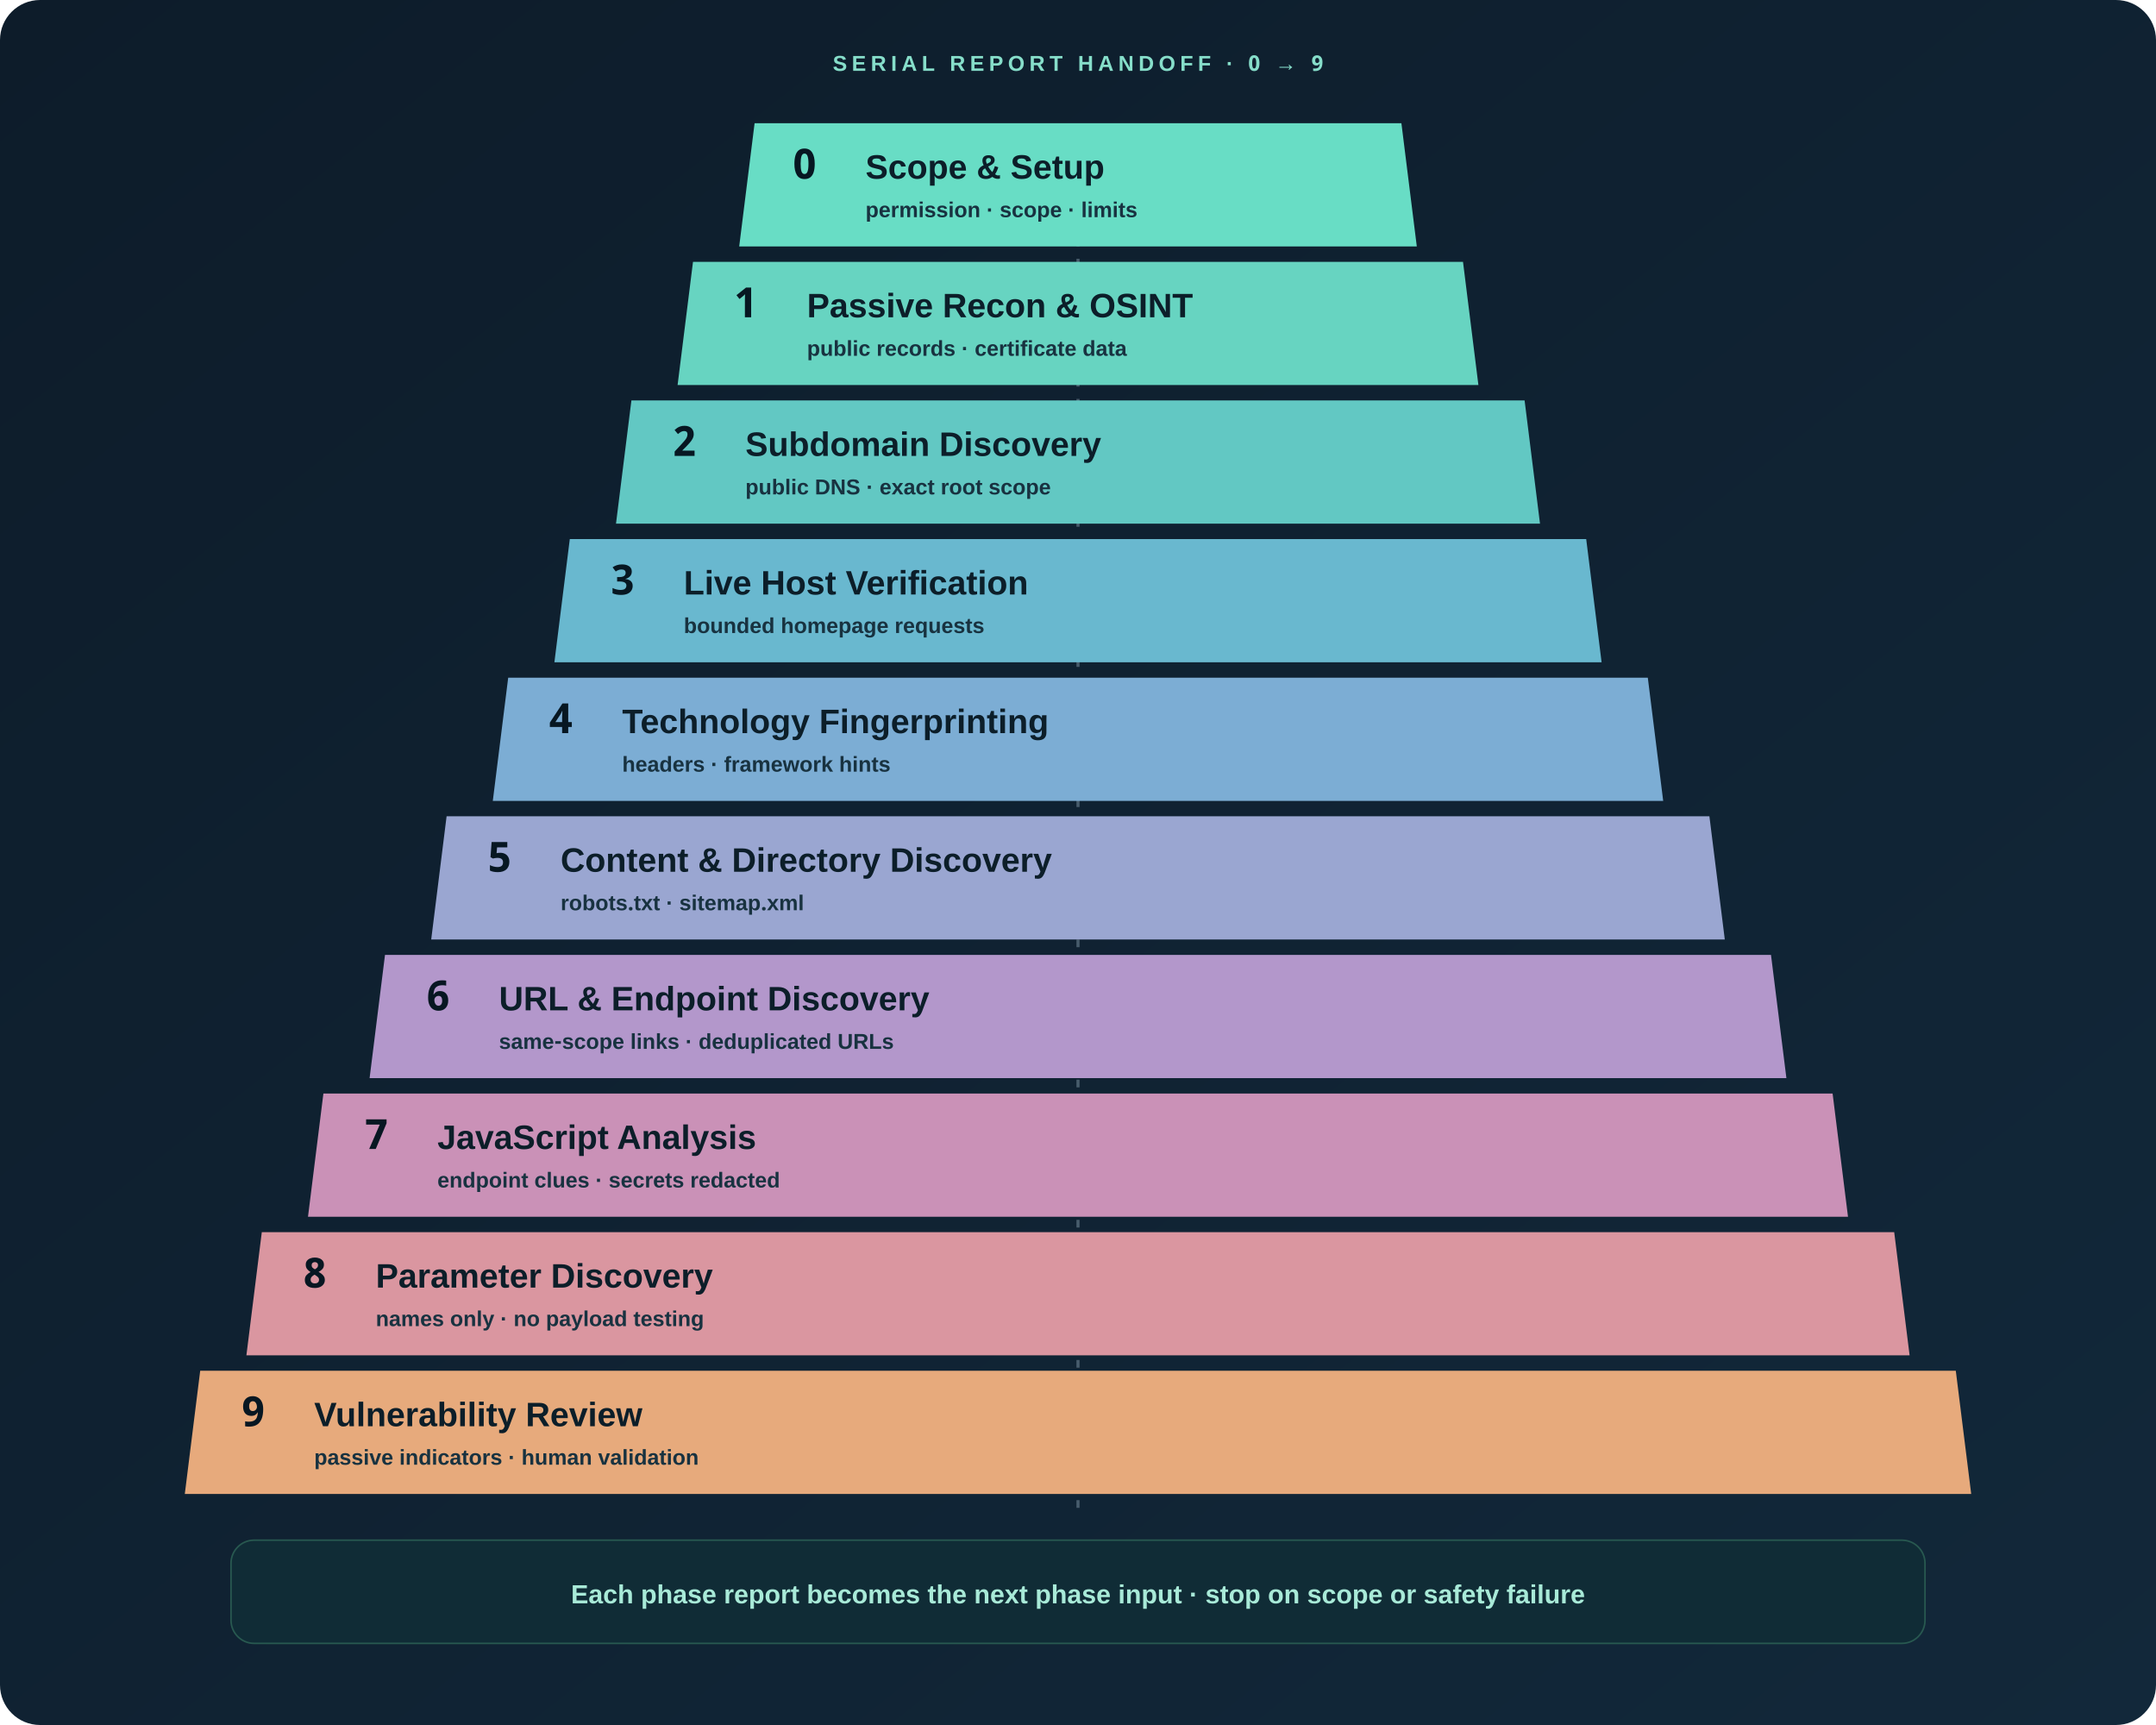
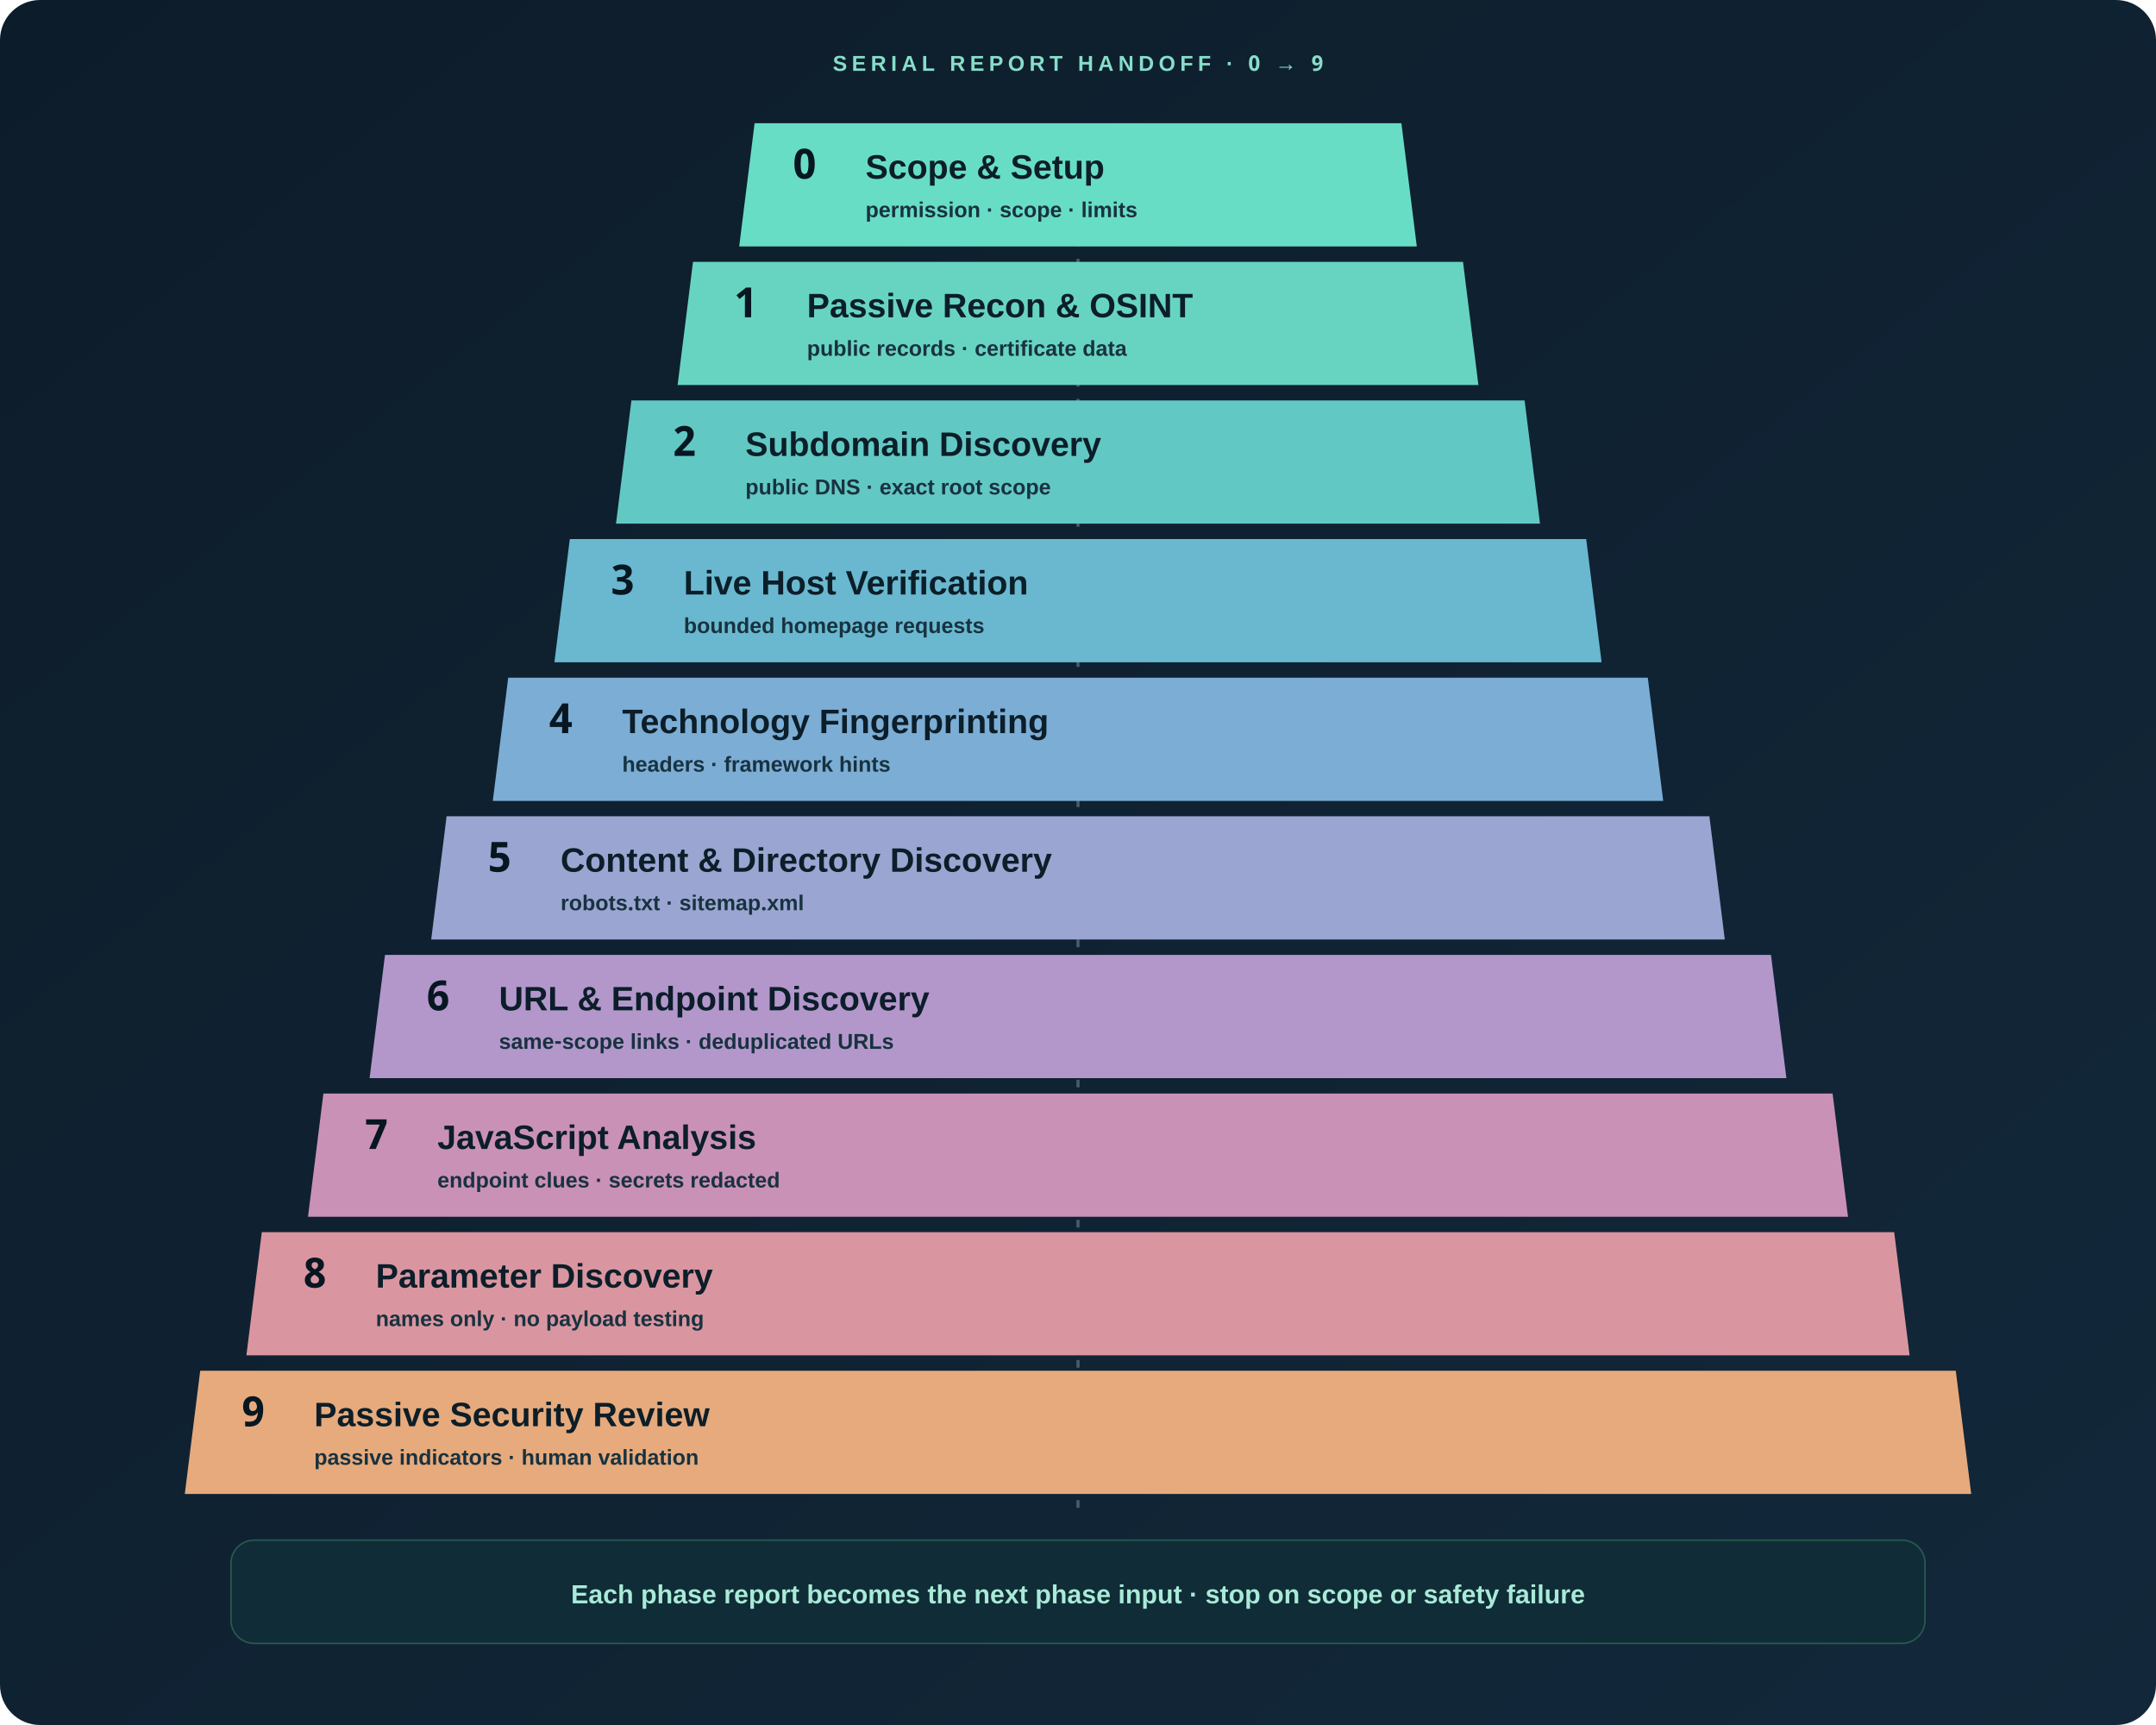
<svg xmlns="http://www.w3.org/2000/svg" width="1400" height="1120" viewBox="0 0 1400 1120" role="img" aria-labelledby="t d">
  <defs>
    <linearGradient id="bg" x2="1" y2="1">
      <stop stop-color="#0d1c2a" />
      <stop offset="1" stop-color="#12283a" />
    </linearGradient>
    <style>text{font-family:'Nirmala UI','Noto Sans Bengali','Segoe UI',Arial,sans-serif}.n{font-size:27px;font-weight:800;fill:#071722}.label{font-size:22px;font-weight:700;fill:#0c1e29}.hint{font-size:14px;font-weight:600;fill:#183240}.cap{font-size:14px;font-weight:750;letter-spacing:3px;fill:#86deca}</style>
  </defs>
  <rect width="1400" height="1120" rx="26" fill="url(#bg)" />
  <text x="700" y="46" text-anchor="middle" class="cap">SERIAL REPORT HANDOFF · 0 → 9</text>
  <g opacity=".35" stroke="#b0c9d6" stroke-width="2" stroke-dasharray="5 8">
    <path d="M700 90v890" />
  </g>
  <g>
    <polygon points="490,80 910,80 920,160 480,160" fill="#68ddc5" />
    <text x="515" y="116" class="n">0</text>
    <text x="562" y="116" class="label">Scope &amp; Setup</text>
    <text x="562" y="141" class="hint">permission · scope · limits</text>
    <polygon points="450,170 950,170 960,250 440,250" fill="#67d4c1" />
    <text x="477" y="206" class="n">1</text>
    <text x="524" y="206" class="label">Passive Recon &amp; OSINT</text>
    <text x="524" y="231" class="hint">public records · certificate data</text>
    <polygon points="410,260 990,260 1000,340 400,340" fill="#62c8c3" />
    <text x="437" y="296" class="n">2</text>
    <text x="484" y="296" class="label">Subdomain Discovery</text>
    <text x="484" y="321" class="hint">public DNS · exact root scope</text>
    <polygon points="370,350 1030,350 1040,430 360,430" fill="#69b8cf" />
    <text x="397" y="386" class="n">3</text>
    <text x="444" y="386" class="label">Live Host Verification</text>
    <text x="444" y="411" class="hint">bounded homepage requests</text>
    <polygon points="330,440 1070,440 1080,520 320,520" fill="#7cadd4" />
    <text x="357" y="476" class="n">4</text>
    <text x="404" y="476" class="label">Technology Fingerprinting</text>
    <text x="404" y="501" class="hint">headers · framework hints</text>
    <polygon points="290,530 1110,530 1120,610 280,610" fill="#9aa6d1" />
    <text x="317" y="566" class="n">5</text>
    <text x="364" y="566" class="label">Content &amp; Directory Discovery</text>
    <text x="364" y="591" class="hint">robots.txt · sitemap.xml</text>
    <polygon points="250,620 1150,620 1160,700 240,700" fill="#b397cb" />
    <text x="277" y="656" class="n">6</text>
    <text x="324" y="656" class="label">URL &amp; Endpoint Discovery</text>
    <text x="324" y="681" class="hint">same-scope links · deduplicated URLs</text>
    <polygon points="210,710 1190,710 1200,790 200,790" fill="#ca91b7" />
    <text x="237" y="746" class="n">7</text>
    <text x="284" y="746" class="label">JavaScript Analysis</text>
    <text x="284" y="771" class="hint">endpoint clues · secrets redacted</text>
    <polygon points="170,800 1230,800 1240,880 160,880" fill="#da96a0" />
    <text x="197" y="836" class="n">8</text>
    <text x="244" y="836" class="label">Parameter Discovery</text>
    <text x="244" y="861" class="hint">names only · no payload testing</text>
    <polygon points="130,890 1270,890 1280,970 120,970" fill="#e7aa7c" />
    <text x="157" y="926" class="n">9</text>
-     <text x="204" y="926" class="label">Vulnerability Review</text>
+     <text x="204" y="926" class="label">Passive Security Review</text>
    <text x="204" y="951" class="hint">passive indicators · human validation</text>
  </g>
  <rect x="150" y="1000" width="1100" height="67" rx="15" fill="#102c36" stroke="#285950" />
  <text x="700" y="1041" text-anchor="middle" fill="#a8ead8" font-size="17" font-weight="700">Each phase report becomes the next phase input · stop on scope or safety failure</text>
</svg>
